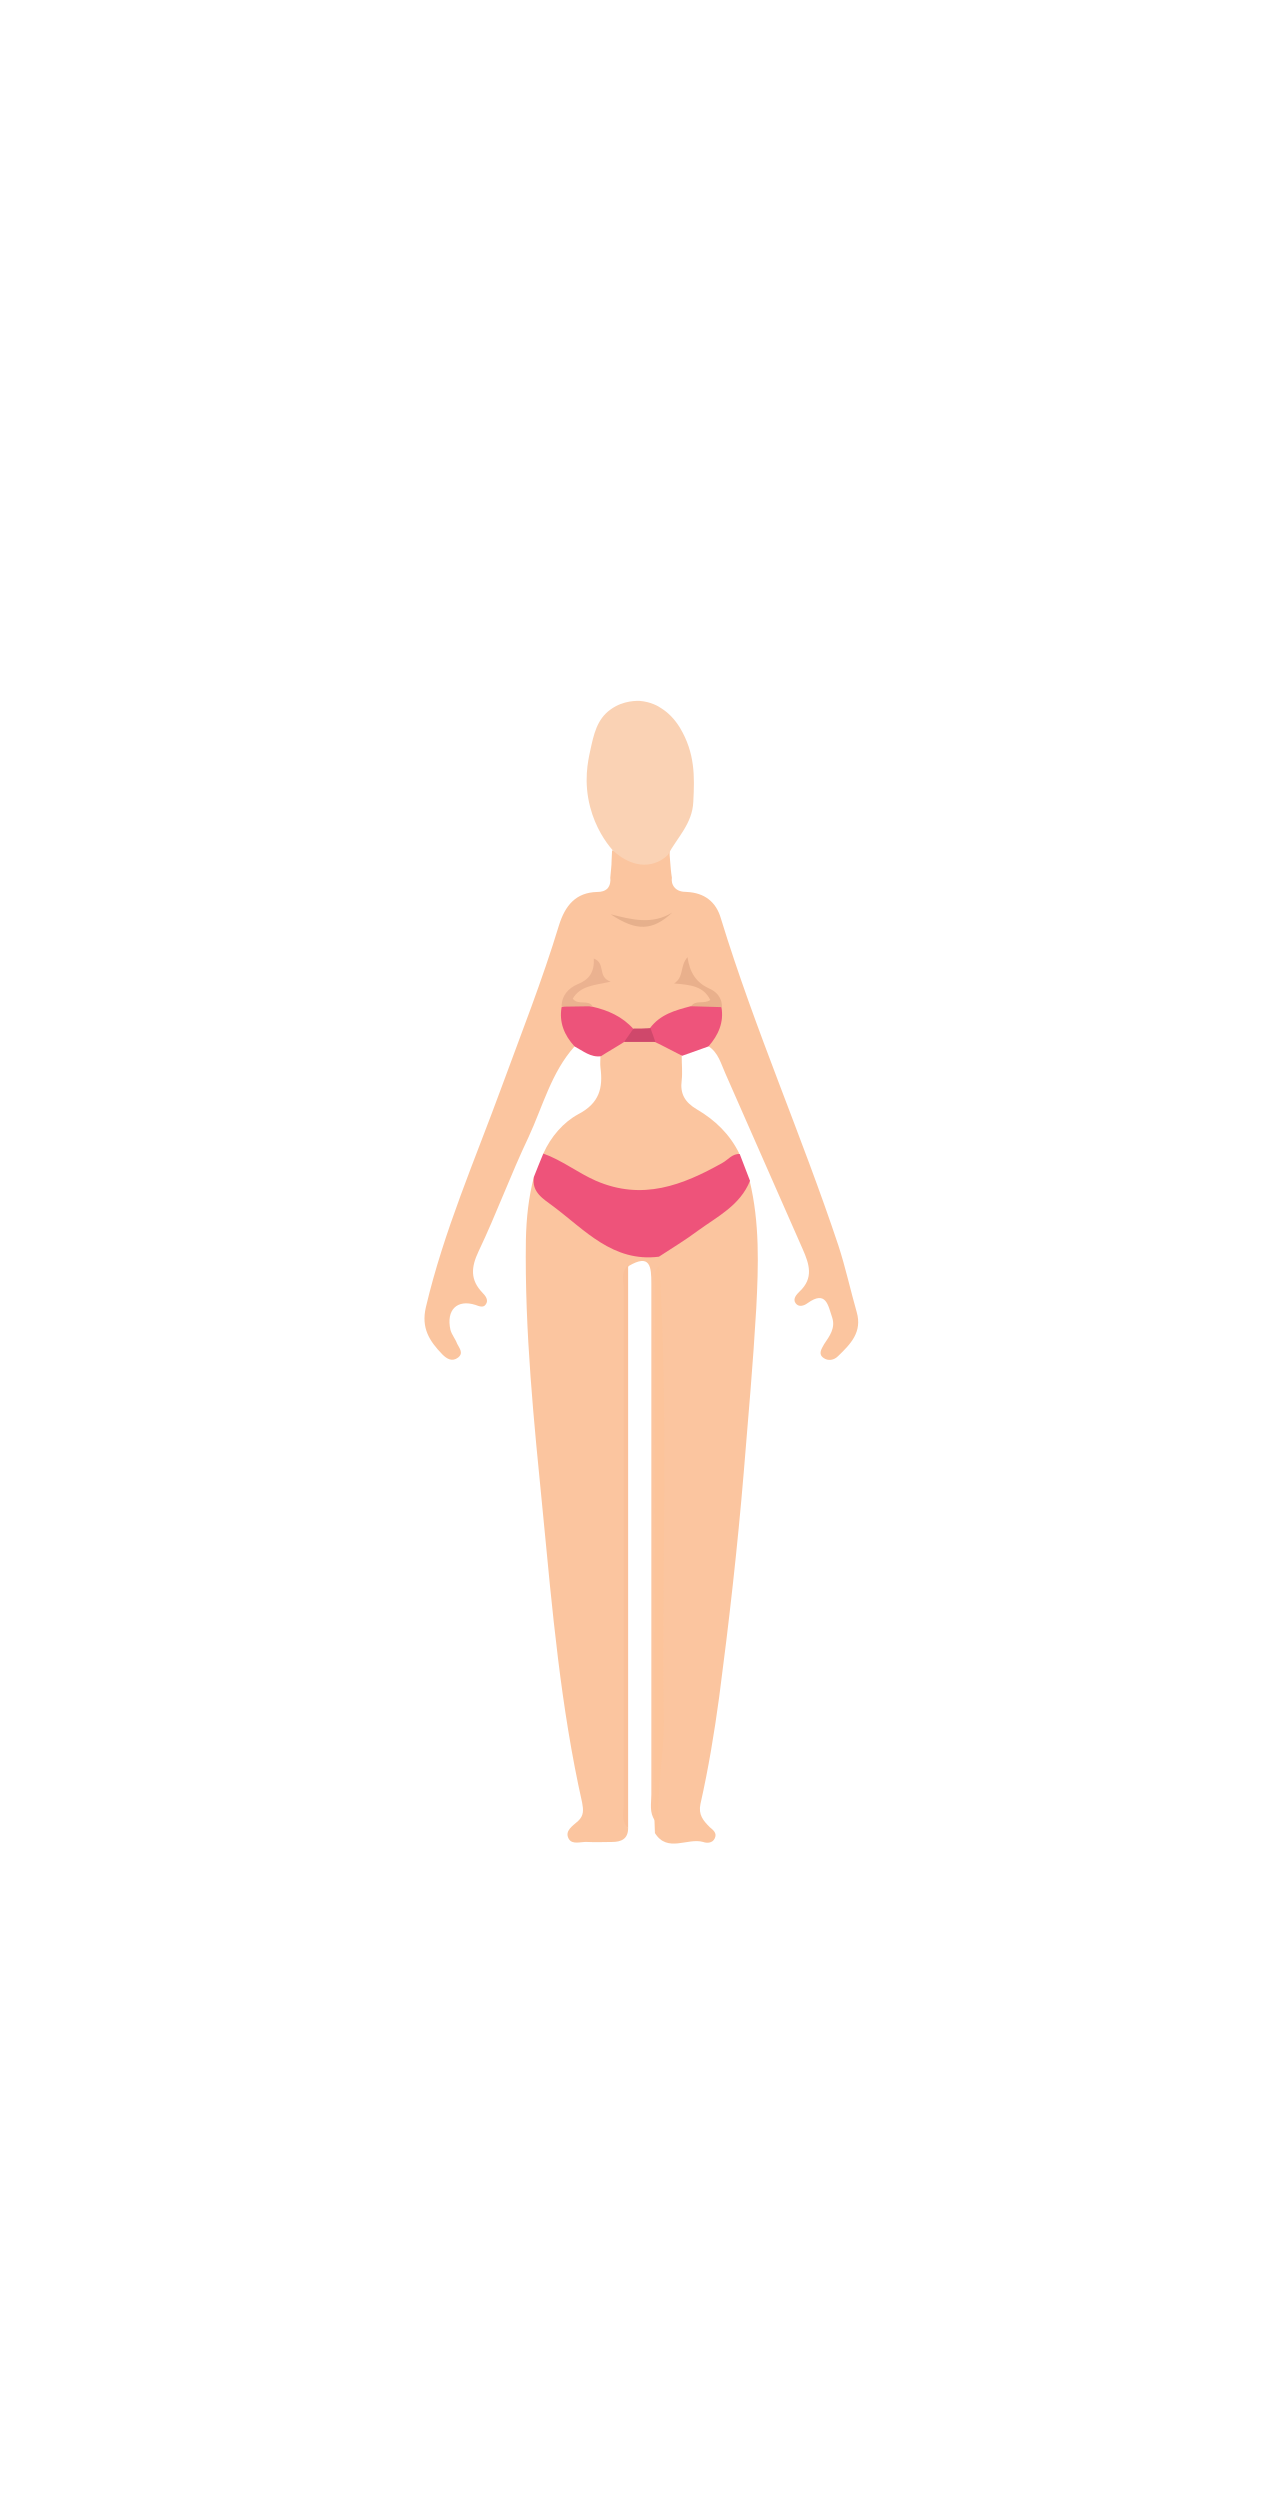
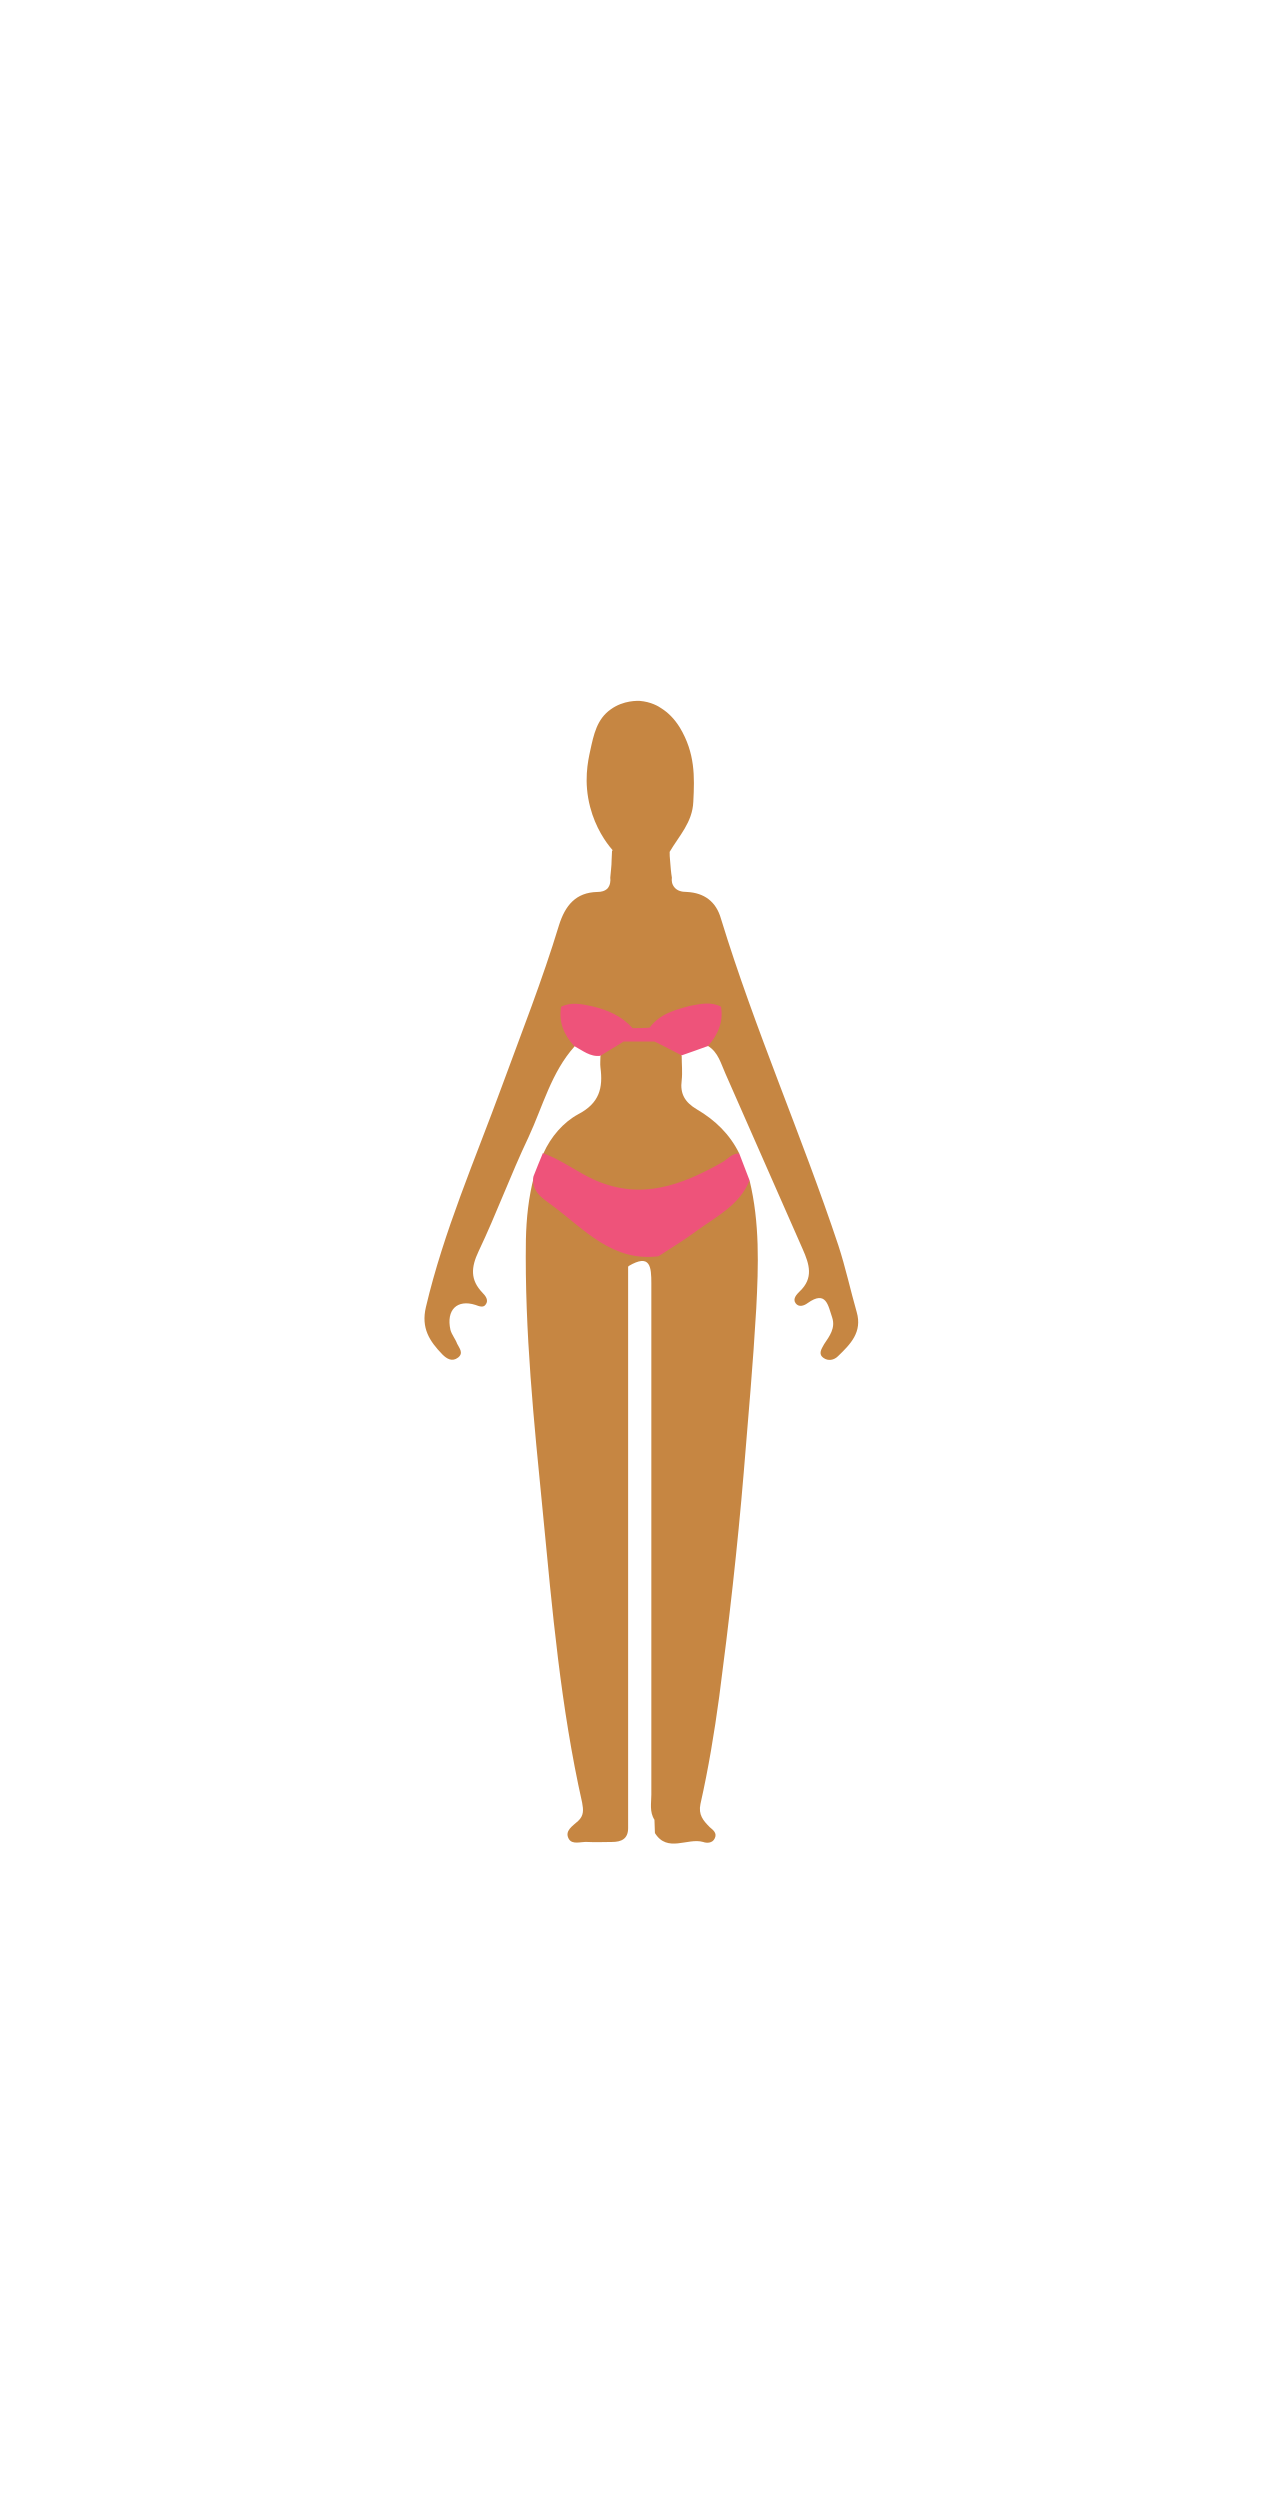
- <svg xmlns="http://www.w3.org/2000/svg" version="1.1" id="Layer_1" x="0px" y="0px" viewBox="0 0 288 560" style="enable-background:new 0 0 288 560;" xml:space="preserve">
-   <style type="text/css">
- 	.st0{fill:#FBC59F;}
- 	.st1{fill:#EE537A;}
- 	.st2{fill:#FCC49B;}
- 	.st3{fill:#EE547B;}
- 	.st4{fill:#ED537A;}
- 	.st5{fill:#FAC099;}
- 	.st6{fill:#FAD2B4;}
- 	.st7{fill:#EBB290;}
- 	.st8{fill:#E9B08C;}
- 	.st9{fill:#E6B08C;}
- 	.st10{fill:#CF486B;}
- </style>
-   <path class="st0" d="M128.7,234.4c-5.2,5.8-7.1,13.4-10.3,20.3c-4,8.4-7.2,17.2-11.2,25.6c-1.7,3.6-1.9,6.4,0.9,9.3  c0.7,0.7,1.4,1.7,0.7,2.6c-0.5,0.8-1.5,0.4-2.3,0.1c-4.1-1.3-6.6,1.1-5.6,5.6c0.3,1.1,1.1,2,1.5,3.1c0.5,1,1.5,2.1,0.2,3.1  c-1.3,1-2.5,0.3-3.5-0.7c-2.9-3-4.8-5.9-3.7-10.6c4-17,11-33,17-49.4c4.4-12,9.1-23.9,12.8-36.1c1.4-4.5,3.8-7.4,8.6-7.5  c0.9,0,1.7-0.2,2.3-0.8c0.6-0.7,0.7-1.7,0.6-2.4c0.1-1.3,0.3-2.6,0.3-3.9c0-0.7,0.1-1.4,0.1-2.2c4.3,0,8.6,0.7,12.9,0  c0,0.7,0,1.5,0.1,2.3c0.1,1.3,0.2,2.6,0.4,3.8c-0.1,0.7,0,1.5,0.6,2.2c0.6,0.7,1.5,1,2.8,1c3.8,0.2,6.5,2.1,7.6,6  c7.6,24.8,18.1,48.6,26.3,73.2c1.6,4.9,2.7,10,4.1,14.9c1.3,4.5-1.4,7.2-4.2,9.9c-0.9,0.9-2.2,1.1-3.2,0.4c-1.3-0.9-0.5-2,0.1-3.1  c1.2-1.8,2.6-3.6,1.8-6c-0.9-2.6-1.3-6.2-5.5-3.2c-0.8,0.6-2,1-2.7,0c-0.7-1,0.3-2,0.9-2.6c3.2-3,2.2-6.1,0.7-9.5  c-5.8-13.1-11.5-26.2-17.3-39.3c-1-2.2-1.6-4.8-3.9-6.2c-0.2-3,2.4-5.5,1.7-8.7c0.2-4.7-4.7-4.5-6.8-7.2c0,1.4,1,1.3,1.7,1.7  c1.7,0.9,4.4,1.5,4.4,3.6c0,2.6-3.1,1.6-4.7,2.7c-3.4,1-6.5,2.8-9.4,4.8c-1.2,0.4-2.4,0.4-3.6,0c-3.1-1.7-6-3.9-9.5-4.8  c-1.5-1-4.6-0.1-4.7-2.7c0-2.1,2.3-2.9,4.2-3.6c0.8-0.3,1.6-0.4,2-1.7c-2.4,2.6-7.2,2.5-6.9,7.2  C126.4,228.8,128.9,231.3,128.7,234.4z" />
-   <path class="st0" d="M140.7,409.5c0,2.4-1.5,3.1-3.6,3.1c-1.8,0-3.7,0.1-5.5,0c-1.5-0.1-3.4,0.7-4.2-0.7c-1-1.8,0.9-2.9,2.1-4  c1.3-1.2,1.2-2.5,0.9-4.1c-4.8-21.4-6.7-43.2-8.8-65c-2-20.3-4.1-40.6-3.8-61.1c0.1-4.8,0.6-9.5,1.8-14.1  c7.6,9.1,16.5,16.1,28.8,17.5c1.3,1.3,0.8,2.7,0.4,4.1c-0.9,2.3-0.6,4.6-0.6,6.9c0,36,0,72,0,108.1c0,2.6,0.7,5.4-1.5,7.6  c-1.3-1.8-0.8-3.9-0.8-5.8c0-38.2,0-76.3,0-114.5c0-3.7-0.2-6.8-5.1-3.9c-0.9,1.4-0.5,2.9-0.5,4.4c0,39.1,0,78.2,0,117.2  C140.3,406.6,139.9,408.1,140.7,409.5z" />
-   <path class="st0" d="M147.7,283.5c1.1-0.8,0.9-1.4-0.1-2.1c-0.2-1.6,1.1-2.4,2.1-3c6.6-4,12.6-8.7,18.2-14c2.3,9.5,2,19.1,1.5,28.7  c-0.7,12.2-1.8,24.5-2.8,36.7c-1.4,16.8-3.3,33.6-5.5,50.3c-1.1,8.1-2.4,16-4.2,24c-0.5,2.4,0.6,3.7,2.1,5.2  c0.7,0.6,1.7,1.3,1.1,2.5c-0.5,1.1-1.8,1.1-2.6,0.8c-3.5-1-8,2.5-10.8-2c1-6.7,0.8-13.6,0.9-20.3c0.3-31.1,0.1-62.2,0.2-93.3  C147.8,292.4,146.4,288,147.7,283.5z" />
-   <path class="st0" d="M121.7,258.4c1.7-3.8,4.5-7,7.8-8.8c4.8-2.5,5.6-5.9,5-10.5c-0.1-0.8,0-1.7,0-2.5c1-2.4,3.2-3.3,5.5-4.1  c2.1-0.4,4.2-0.4,6.3-0.1c2.5,0.8,5.2,1.4,6.4,4.1c0,1.8,0.2,3.7,0,5.5c-0.4,3,0.7,4.9,3.4,6.5c4.1,2.4,7.4,5.6,9.5,9.9  C152.2,270.8,134.8,270.8,121.7,258.4z" />
-   <path class="st1" d="M121.7,258.4c4.2,1.5,7.7,4.3,11.8,6.1c10.4,4.5,19.4,1,28.3-4c1.3-0.7,2.2-2.1,3.9-2c0.8,2,1.5,4,2.3,6  c-2.2,5.5-7.3,8-11.7,11.2c-2.8,2.1-5.8,3.9-8.7,5.8c-10.3,1.3-16.6-6-23.7-11.3c-2.1-1.6-4.9-3.1-4.3-6.6  C120.3,261.8,121,260.1,121.7,258.4z" />
-   <path class="st2" d="M147.7,283.5c2.1,34,0.5,68,1,102c0.1,7.6-1.7,15.2-1.1,22.8c0,0.7-0.6,1.5-0.9,2.2c0-0.9-0.1-1.9-0.1-2.8  c0-39.5,0-79,0.1-118.5C146.8,287.3,146,285.2,147.7,283.5z" />
-   <path class="st3" d="M152.8,236.5c-2-1-4-2.1-6.1-3.1c-0.9-0.9-1.9-1.6-1.1-3.1c2.3-3.1,5.7-4,9.1-4.9c2.3-0.4,4.6-1,6.9,0.2  c0.6,3.4-0.7,6.3-2.9,8.8C156.8,235.1,154.8,235.8,152.8,236.5z" />
-   <path class="st4" d="M139.8,233.4c-1.7,1.1-3.5,2.1-5.2,3.2c-2.3,0.3-4-1.2-5.9-2.2c-2.3-2.5-3.5-5.4-2.9-8.8  c2.3-1.1,4.6-0.6,6.9-0.1c3.5,0.8,6.7,2.2,9.2,5C141.9,231.9,141.1,232.8,139.8,233.4z" />
-   <path class="st5" d="M140.7,409.5c-1.6-1.5-1-3.4-1-5.2c0-38.5,0-77.1,0-115.7c0-1.8-0.7-3.7,1-5.2  C140.7,325.5,140.7,367.5,140.7,409.5z" />
-   <path class="st6" d="M137.2,190.4c-1.5-1.7-3.8-5-5-9.6c-1.5-5.7-0.5-10.3,0-12.6c0.8-3.7,1.5-7.1,4.6-9.3c2.9-2.1,6.1-1.9,6.5-1.9  c2.5,0.2,4.2,1.2,4.9,1.7c1.4,0.9,2.8,2.2,4.1,4.3c3.4,5.7,3.3,10.9,3,16.6c-0.2,4.9-3.6,8-5.7,11.9c-0.7,0.7-1.9,1.6-3.6,2  C141.3,194.6,137.4,190.6,137.2,190.4z" />
-   <path class="st7" d="M132.7,225.4c-2.3,0-4.6,0.1-6.9,0.1c0-2.5,1.5-4.1,3.5-5c2.6-1,3.9-2.7,3.7-5.8c2.8,1.1,0.7,4.1,3.8,5.2  c-3.7,0.8-6.8,0.9-8.5,3.8C129.5,225.3,131.8,223.8,132.7,225.4z" />
-   <path class="st8" d="M161.7,225.6c-2.3-0.1-4.6-0.1-6.9-0.2c1-1.5,2.9-0.4,4.3-1.4c-1.5-3.1-4.4-3.4-8.1-3.7c2.3-1.5,1.2-3.8,3-5.9  c0.5,3.5,2,5.7,4.8,7C160.3,222,161.8,223.4,161.7,225.6z" />
-   <path class="st9" d="M136.8,204.8c4.7,1.2,9.3,2.4,13.8-0.4C146.2,208.5,142.6,208.7,136.8,204.8z" />
-   <path class="st10" d="M139.8,233.4c0.7-1,1.4-2,2.1-3c1.3,0,2.5,0,3.8-0.1c0.4,1,0.7,2,1.1,3.1C144.4,233.4,142.1,233.4,139.8,233.4  z" />
+ <svg xmlns="http://www.w3.org/2000/svg" xml:space="preserve" style="enable-background:new 0 0 288 560;" viewBox="0 0 288 560" y="0px" x="0px" id="Layer_1" version="1.1">
+   <defs id="defs855" />
+   <path style="fill:#c68642" id="path824" d="M 143.301 157 C 142.901 157 139.701 156.8 136.801 158.9 C 133.701 161.1 132.999 164.499 132.199 168.199 C 131.699 170.499 130.699 175.101 132.199 180.801 C 133.399 185.401 135.699 188.7 137.199 190.4 C 137.207 190.408 137.299 190.489 137.316 190.506 C 137.244 190.505 137.172 190.5 137.1 190.5 C 137.1 191.3 137 191.999 137 192.699 C 137 193.999 136.799 195.3 136.699 196.6 C 136.799 197.3 136.7 198.3 136.1 199 C 135.5 199.6 134.701 199.801 133.801 199.801 C 129.001 199.901 126.599 202.801 125.199 207.301 C 121.499 219.501 116.8 231.4 112.4 243.4 C 106.4 259.8 99.4 275.801 95.4 292.801 C 94.3 297.501 96.2 300.4 99.1 303.4 C 100.1 304.4 101.3 305.1 102.6 304.1 C 103.9 303.1 102.9 302 102.4 301 C 102 299.9 101.2 299 100.9 297.9 C 99.9 293.4 102.4 291.001 106.5 292.301 C 107.3 292.601 108.301 292.999 108.801 292.199 C 109.501 291.299 108.8 290.3 108.1 289.6 C 105.3 286.7 105.499 283.901 107.199 280.301 C 111.199 271.901 114.4 263.099 118.4 254.699 C 121.6 247.799 123.499 240.2 128.699 234.4 C 128.899 231.3 126.4 228.8 127 225.6 C 126.997 225.558 127.002 225.523 127 225.482 C 127.635 225.474 128.269 225.469 128.904 225.455 C 129.967 225.883 131.481 225.788 132.4 226.4 C 135.9 227.3 138.8 229.499 141.9 231.199 C 143.1 231.599 144.3 231.599 145.5 231.199 C 148.4 229.199 151.5 227.4 154.9 226.4 C 155.81 225.775 157.192 225.816 158.227 225.5 C 158.917 225.515 159.608 225.538 160.299 225.559 C 160.298 225.573 160.301 225.585 160.301 225.6 C 161.001 228.8 158.4 231.301 158.6 234.301 C 160.9 235.701 161.5 238.3 162.5 240.5 C 168.3 253.6 174.001 266.701 179.801 279.801 C 181.301 283.201 182.3 286.301 179.1 289.301 C 178.5 289.901 177.499 290.9 178.199 291.9 C 178.899 292.9 180.1 292.5 180.9 291.9 C 185.1 288.9 185.5 292.5 186.4 295.1 C 187.2 297.5 185.8 299.3 184.6 301.1 C 184 302.2 183.2 303.299 184.5 304.199 C 185.5 304.899 186.799 304.701 187.699 303.801 C 190.499 301.101 193.2 298.4 191.9 293.9 C 190.5 289 189.401 283.9 187.801 279 C 179.601 254.4 169.1 230.601 161.5 205.801 C 160.4 201.901 157.7 200.001 153.9 199.801 C 152.6 199.801 151.7 199.501 151.1 198.801 C 150.5 198.101 150.4 197.3 150.5 196.6 C 150.3 195.4 150.2 194.101 150.1 192.801 C 150.014 192.113 150.006 191.437 150.004 190.812 C 152.109 187.229 155.113 184.205 155.301 179.6 C 155.601 173.9 155.701 168.7 152.301 163 C 151.001 160.9 149.599 159.599 148.199 158.699 C 147.499 158.199 145.801 157.2 143.301 157 z M 143.15 232.188 C 142.1 232.2 141.05 232.3 140 232.5 C 137.7 233.3 135.5 234.2 134.5 236.6 C 134.5 237.4 134.4 238.3 134.5 239.1 C 135.1 243.7 134.3 247.1 129.5 249.6 C 126.2 251.4 123.399 254.6 121.699 258.4 C 134.799 270.8 152.2 270.8 165.6 258.4 C 163.5 254.1 160.2 250.9 156.1 248.5 C 153.4 246.9 152.299 245 152.699 242 C 152.899 240.2 152.699 238.3 152.699 236.5 C 151.499 233.8 148.801 233.2 146.301 232.4 C 145.251 232.25 144.2 232.175 143.15 232.188 z M 119.6 263.6 C 118.4 268.2 117.901 272.899 117.801 277.699 C 117.501 298.199 119.6 318.501 121.6 338.801 C 123.7 360.601 125.6 382.401 130.4 403.801 C 130.7 405.401 130.8 406.7 129.5 407.9 C 128.3 409 126.4 410.1 127.4 411.9 C 128.2 413.3 130.1 412.5 131.6 412.6 C 133.4 412.7 135.3 412.6 137.1 412.6 C 139.2 412.6 140.699 411.9 140.699 409.5 L 140.699 283.791 C 140.735 283.727 140.76 283.663 140.801 283.6 C 145.701 280.7 145.9 283.8 145.9 287.5 L 145.9 402 C 145.9 403.842 145.445 405.869 146.6 407.631 C 146.6 407.654 146.6 407.676 146.6 407.699 C 146.6 408.599 146.699 409.6 146.699 410.5 C 146.704 410.489 146.712 410.477 146.717 410.467 C 146.71 410.511 146.706 410.555 146.699 410.6 C 149.499 415.1 154 411.6 157.5 412.6 C 158.3 412.9 159.6 412.901 160.1 411.801 C 160.7 410.601 159.7 409.901 159 409.301 C 157.5 407.801 156.4 406.5 156.9 404.1 C 158.7 396.1 160 388.2 161.1 380.1 C 163.3 363.4 165.2 346.601 166.6 329.801 C 167.6 317.601 168.7 305.3 169.4 293.1 C 169.9 283.5 170.2 273.9 167.9 264.4 C 162.3 269.7 156.299 274.4 149.699 278.4 C 148.791 278.945 147.649 279.661 147.594 280.984 C 135.714 279.374 127.031 272.497 119.6 263.6 z " />
+   <path id="path832" d="m 158.051,224.801 c -1.15,0.05 -2.301,0.3 -3.451,0.5 -3.4,0.9 -6.8,1.8 -9.1,4.9 -7.6e-4,0.001 -0.001,0.002 -0.002,0.004 -1.26,0.092 -2.432,0.096 -3.697,0.096 l -0.041,0.059 c -2.494,-2.771 -5.678,-4.163 -9.16,-4.959 -2.3,-0.5 -4.6,-1 -6.9,0.1 -0.6,3.4 0.6,6.301 2.9,8.801 1.9,1 3.6,2.499 5.9,2.199 1.7,-1.1 3.499,-2.099 5.199,-3.199 h 6.9 c 2.1,1 4.1,2.1 6.1,3.1 2,-0.7 4,-1.4 5.9,-2.1 2.2,-2.5 3.5,-5.401 2.9,-8.801 -1.15,-0.6 -2.299,-0.749 -3.449,-0.699 z m -36.451,33.5 c -0.7,1.7 -1.4,3.399 -2.1,5.199 -0.6,3.5 2.201,5.002 4.301,6.602 7.1,5.3 13.399,12.599 23.699,11.299 2.9,-1.9 5.899,-3.699 8.699,-5.799 4.4,-3.2 9.501,-5.701 11.701,-11.201 -0.8,-2 -1.501,-4 -2.301,-6 -1.7,-0.1 -2.6,1.3 -3.9,2 -8.9,5 -17.899,8.5 -28.299,4 -4.1,-1.8 -7.601,-4.6 -11.801,-6.1 z" style="fill:#ee537a" />
</svg>
